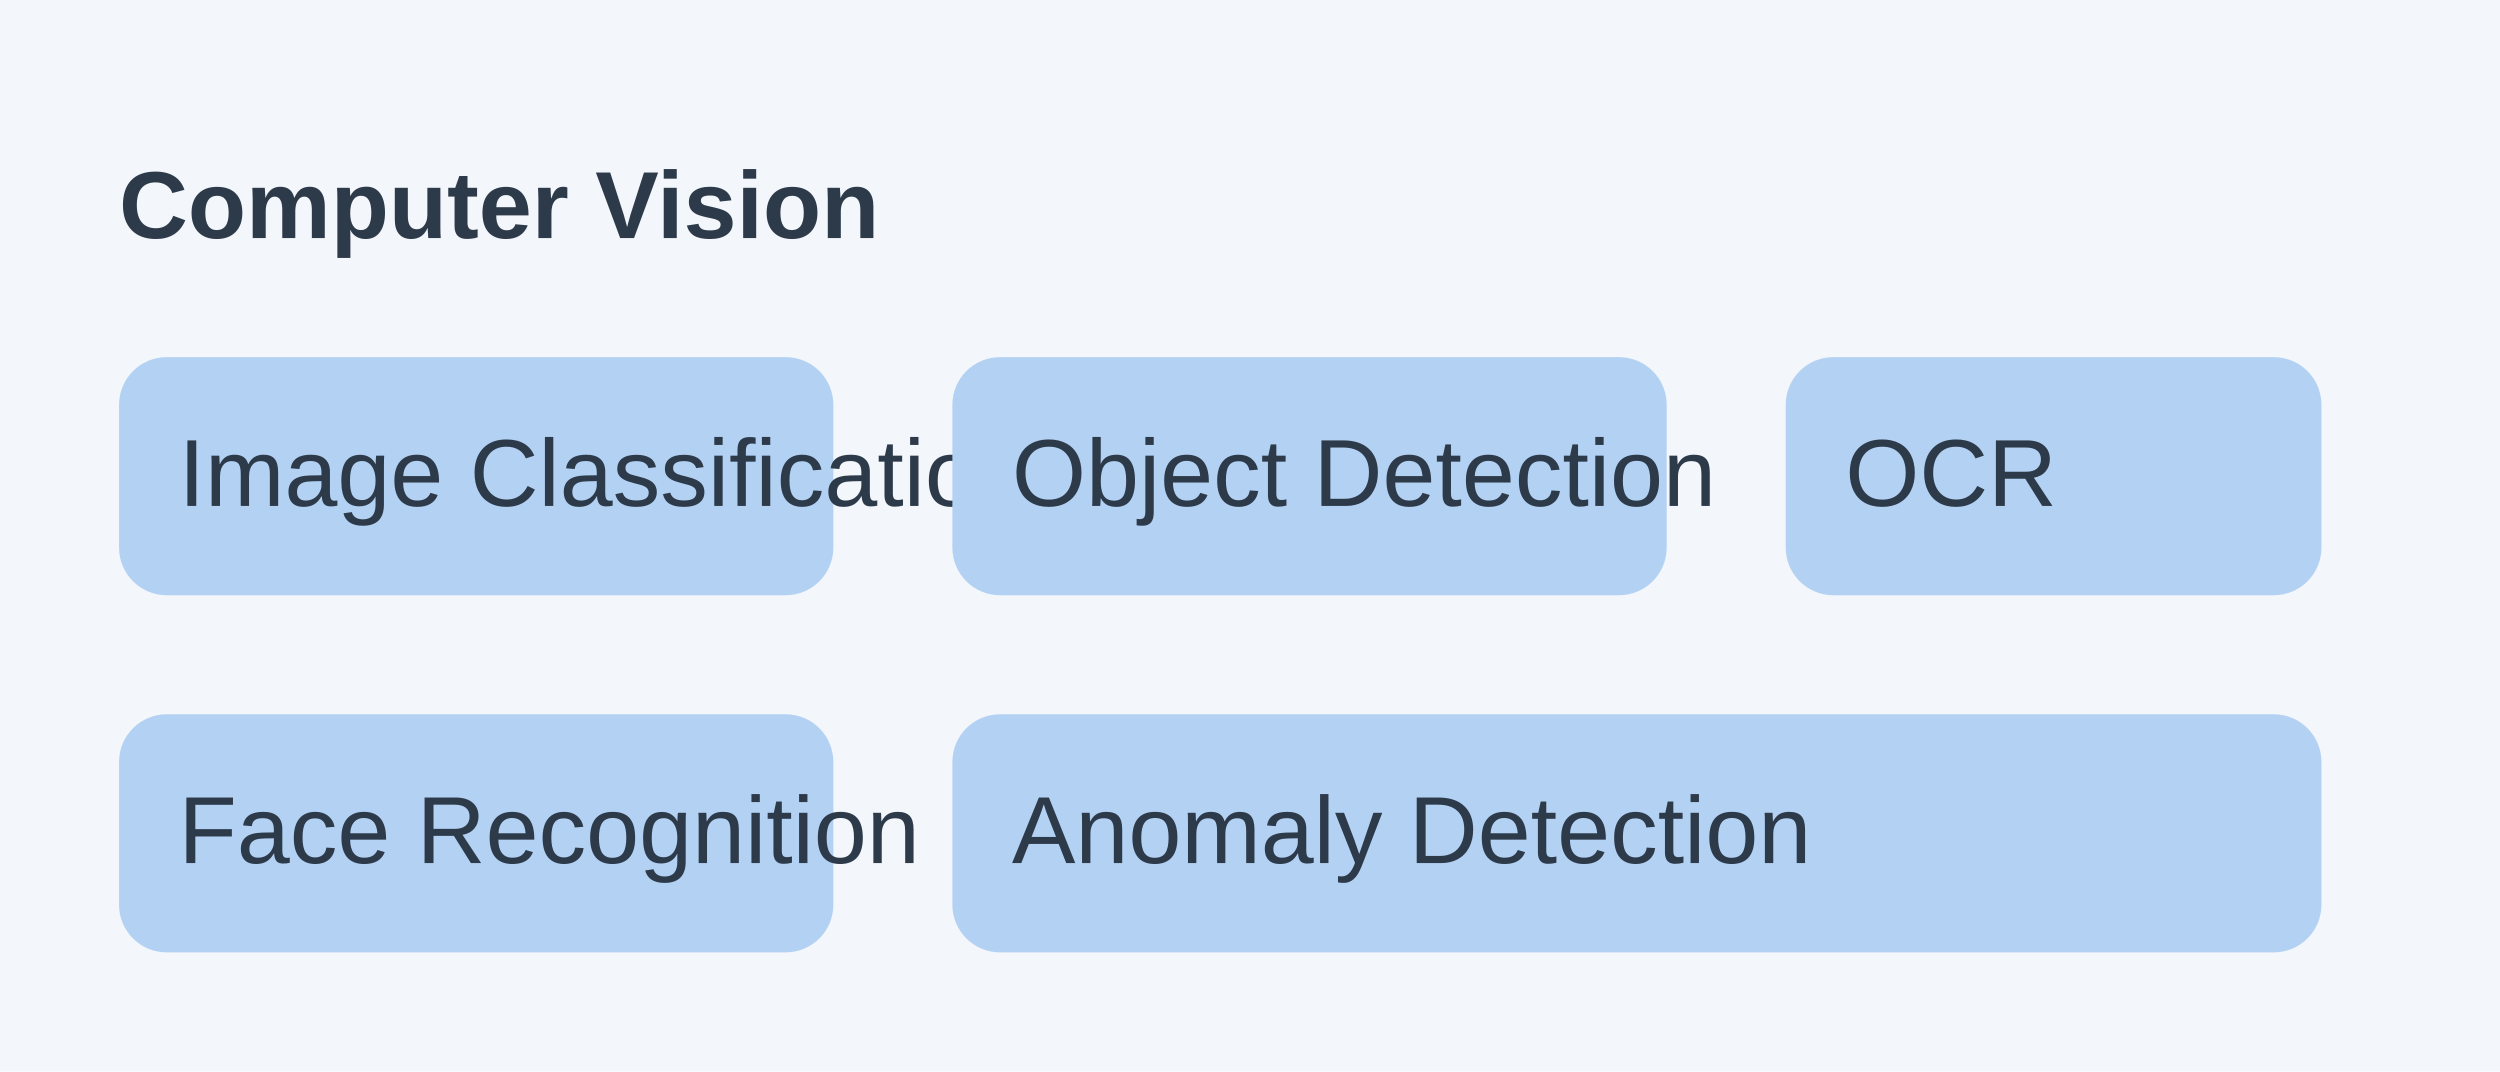
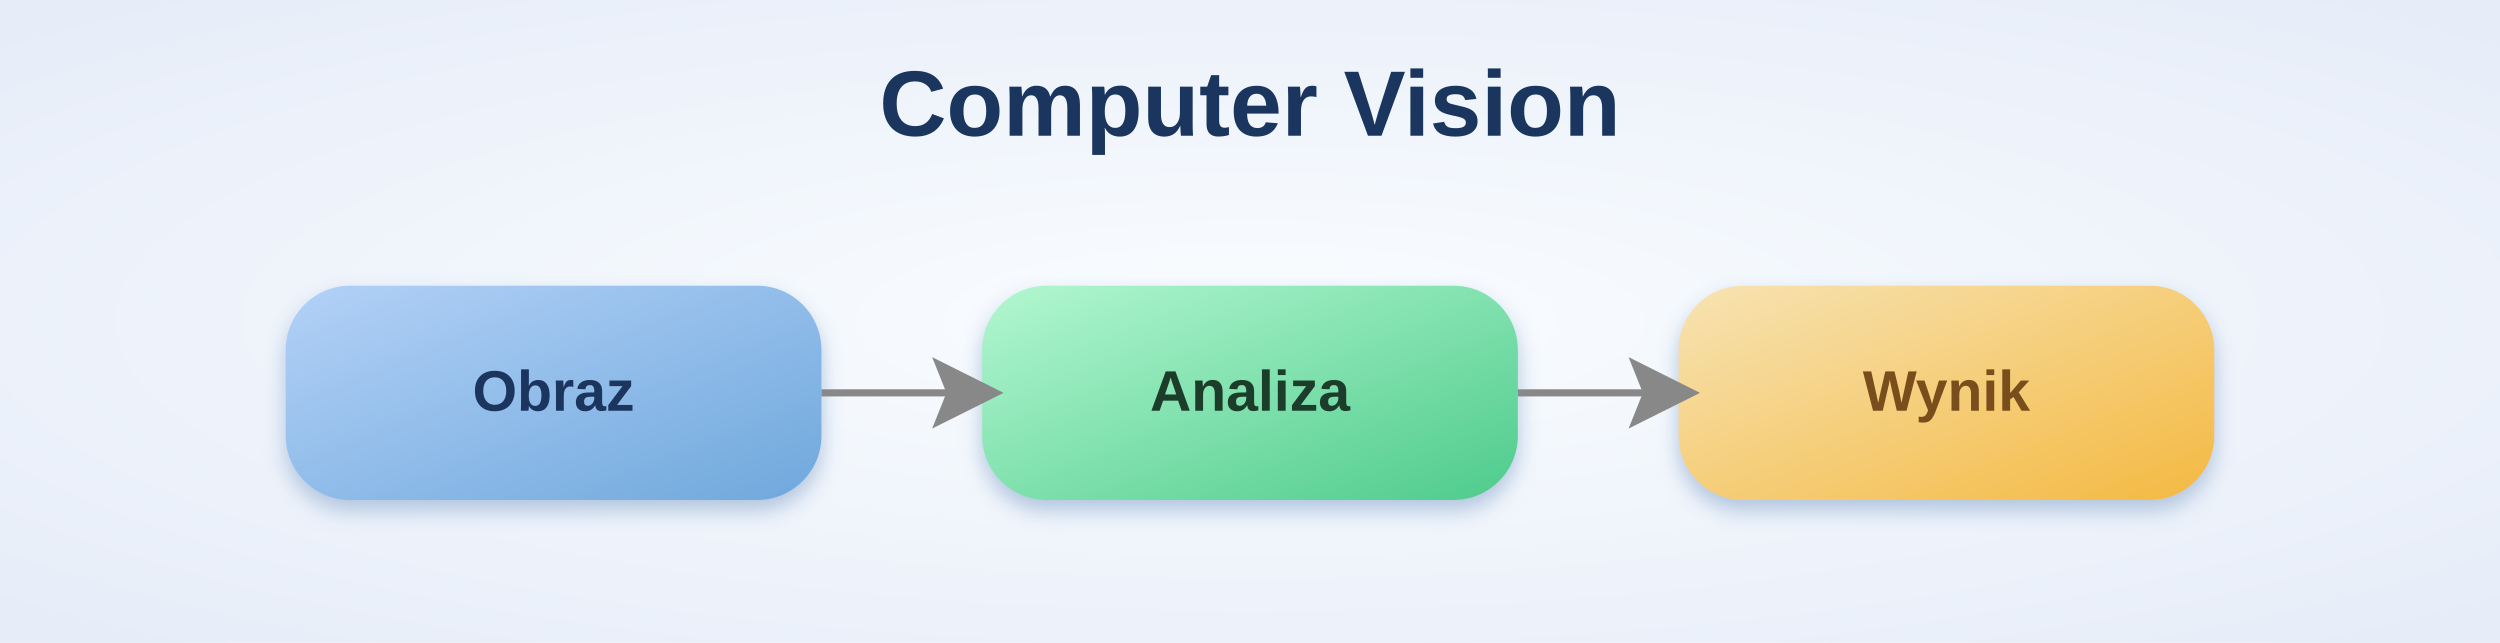
- <svg xmlns="http://www.w3.org/2000/svg" width="420" height="180">
-   <rect width="420" height="180" fill="#f3f6fa" />
-   <g font-family="Segoe UI, Arial" font-size="16">
-     <text x="20" y="40" font-weight="bold" fill="#2d3a4a">Computer Vision</text>
-     <rect x="20" y="60" width="120" height="40" rx="8" fill="#b3d1f3" />
-     <text x="30" y="85" fill="#2d3a4a">Image Classification</text>
-     <rect x="160" y="60" width="120" height="40" rx="8" fill="#b3d1f3" />
-     <text x="170" y="85" fill="#2d3a4a">Object Detection</text>
-     <rect x="300" y="60" width="90" height="40" rx="8" fill="#b3d1f3" />
-     <text x="310" y="85" fill="#2d3a4a">OCR</text>
-     <rect x="20" y="120" width="120" height="40" rx="8" fill="#b3d1f3" />
-     <text x="30" y="145" fill="#2d3a4a">Face Recognition</text>
-     <rect x="160" y="120" width="230" height="40" rx="8" fill="#b3d1f3" />
-     <text x="170" y="145" fill="#2d3a4a">Anomaly Detection</text>
+ <svg xmlns="http://www.w3.org/2000/svg" width="700" height="180">
+   <defs>
+     <radialGradient id="bg" cx="50%" cy="50%" r="80%">
+       <stop offset="0%" stop-color="#fafdff" />
+       <stop offset="100%" stop-color="#e3eaf7" />
+     </radialGradient>
+     <linearGradient id="obraz" x1="0" y1="0" x2="1" y2="1">
+       <stop offset="0%" stop-color="#b3d1f7" />
+       <stop offset="100%" stop-color="#6fa8dc" />
+     </linearGradient>
+     <linearGradient id="analiza" x1="0" y1="0" x2="1" y2="1">
+       <stop offset="0%" stop-color="#b3f7d1" />
+       <stop offset="100%" stop-color="#4ecb8c" />
+     </linearGradient>
+     <linearGradient id="wynik" x1="0" y1="0" x2="1" y2="1">
+       <stop offset="0%" stop-color="#f7e3b3" />
+       <stop offset="100%" stop-color="#f4b942" />
+     </linearGradient>
+     <filter id="shadow" x="-20%" y="-20%" width="140%" height="140%">
+       <feDropShadow dx="0" dy="3" stdDeviation="3" flood-color="#b0c4de" />
+     </filter>
+     <marker id="arrow" markerWidth="10" markerHeight="10" refX="7" refY="5" orient="auto" markerUnits="strokeWidth">
+       <path d="M0,0 L10,5 L0,10 L2,5 z" fill="#888" />
+     </marker>
+   </defs>
+   <rect width="700" height="180" fill="url(#bg)" />
+   <g font-family="Segoe UI, Arial" font-size="15">
+     <text x="350" y="38" text-anchor="middle" font-size="26" fill="#1a355e" font-weight="bold">Computer Vision</text>
+     <g filter="url(#shadow)">
+       <rect x="80" y="80" width="150" height="60" rx="18" fill="url(#obraz)" />
+       <text x="155" y="115" text-anchor="middle" fill="#1a355e" font-size="16" font-weight="bold">Obraz</text>
+       <rect x="275" y="80" width="150" height="60" rx="18" fill="url(#analiza)" />
+       <text x="350" y="115" text-anchor="middle" fill="#1a3e2b" font-size="16" font-weight="bold">Analiza</text>
+       <rect x="470" y="80" width="150" height="60" rx="18" fill="url(#wynik)" />
+       <text x="545" y="115" text-anchor="middle" fill="#7a4e1a" font-size="16" font-weight="bold">Wynik</text>
+     </g>
+     <polyline points="230,110 275,110" fill="none" stroke="#888" stroke-width="2" marker-end="url(#arrow)" />
+     <polyline points="425,110 470,110" fill="none" stroke="#888" stroke-width="2" marker-end="url(#arrow)" />
  </g>
</svg>
